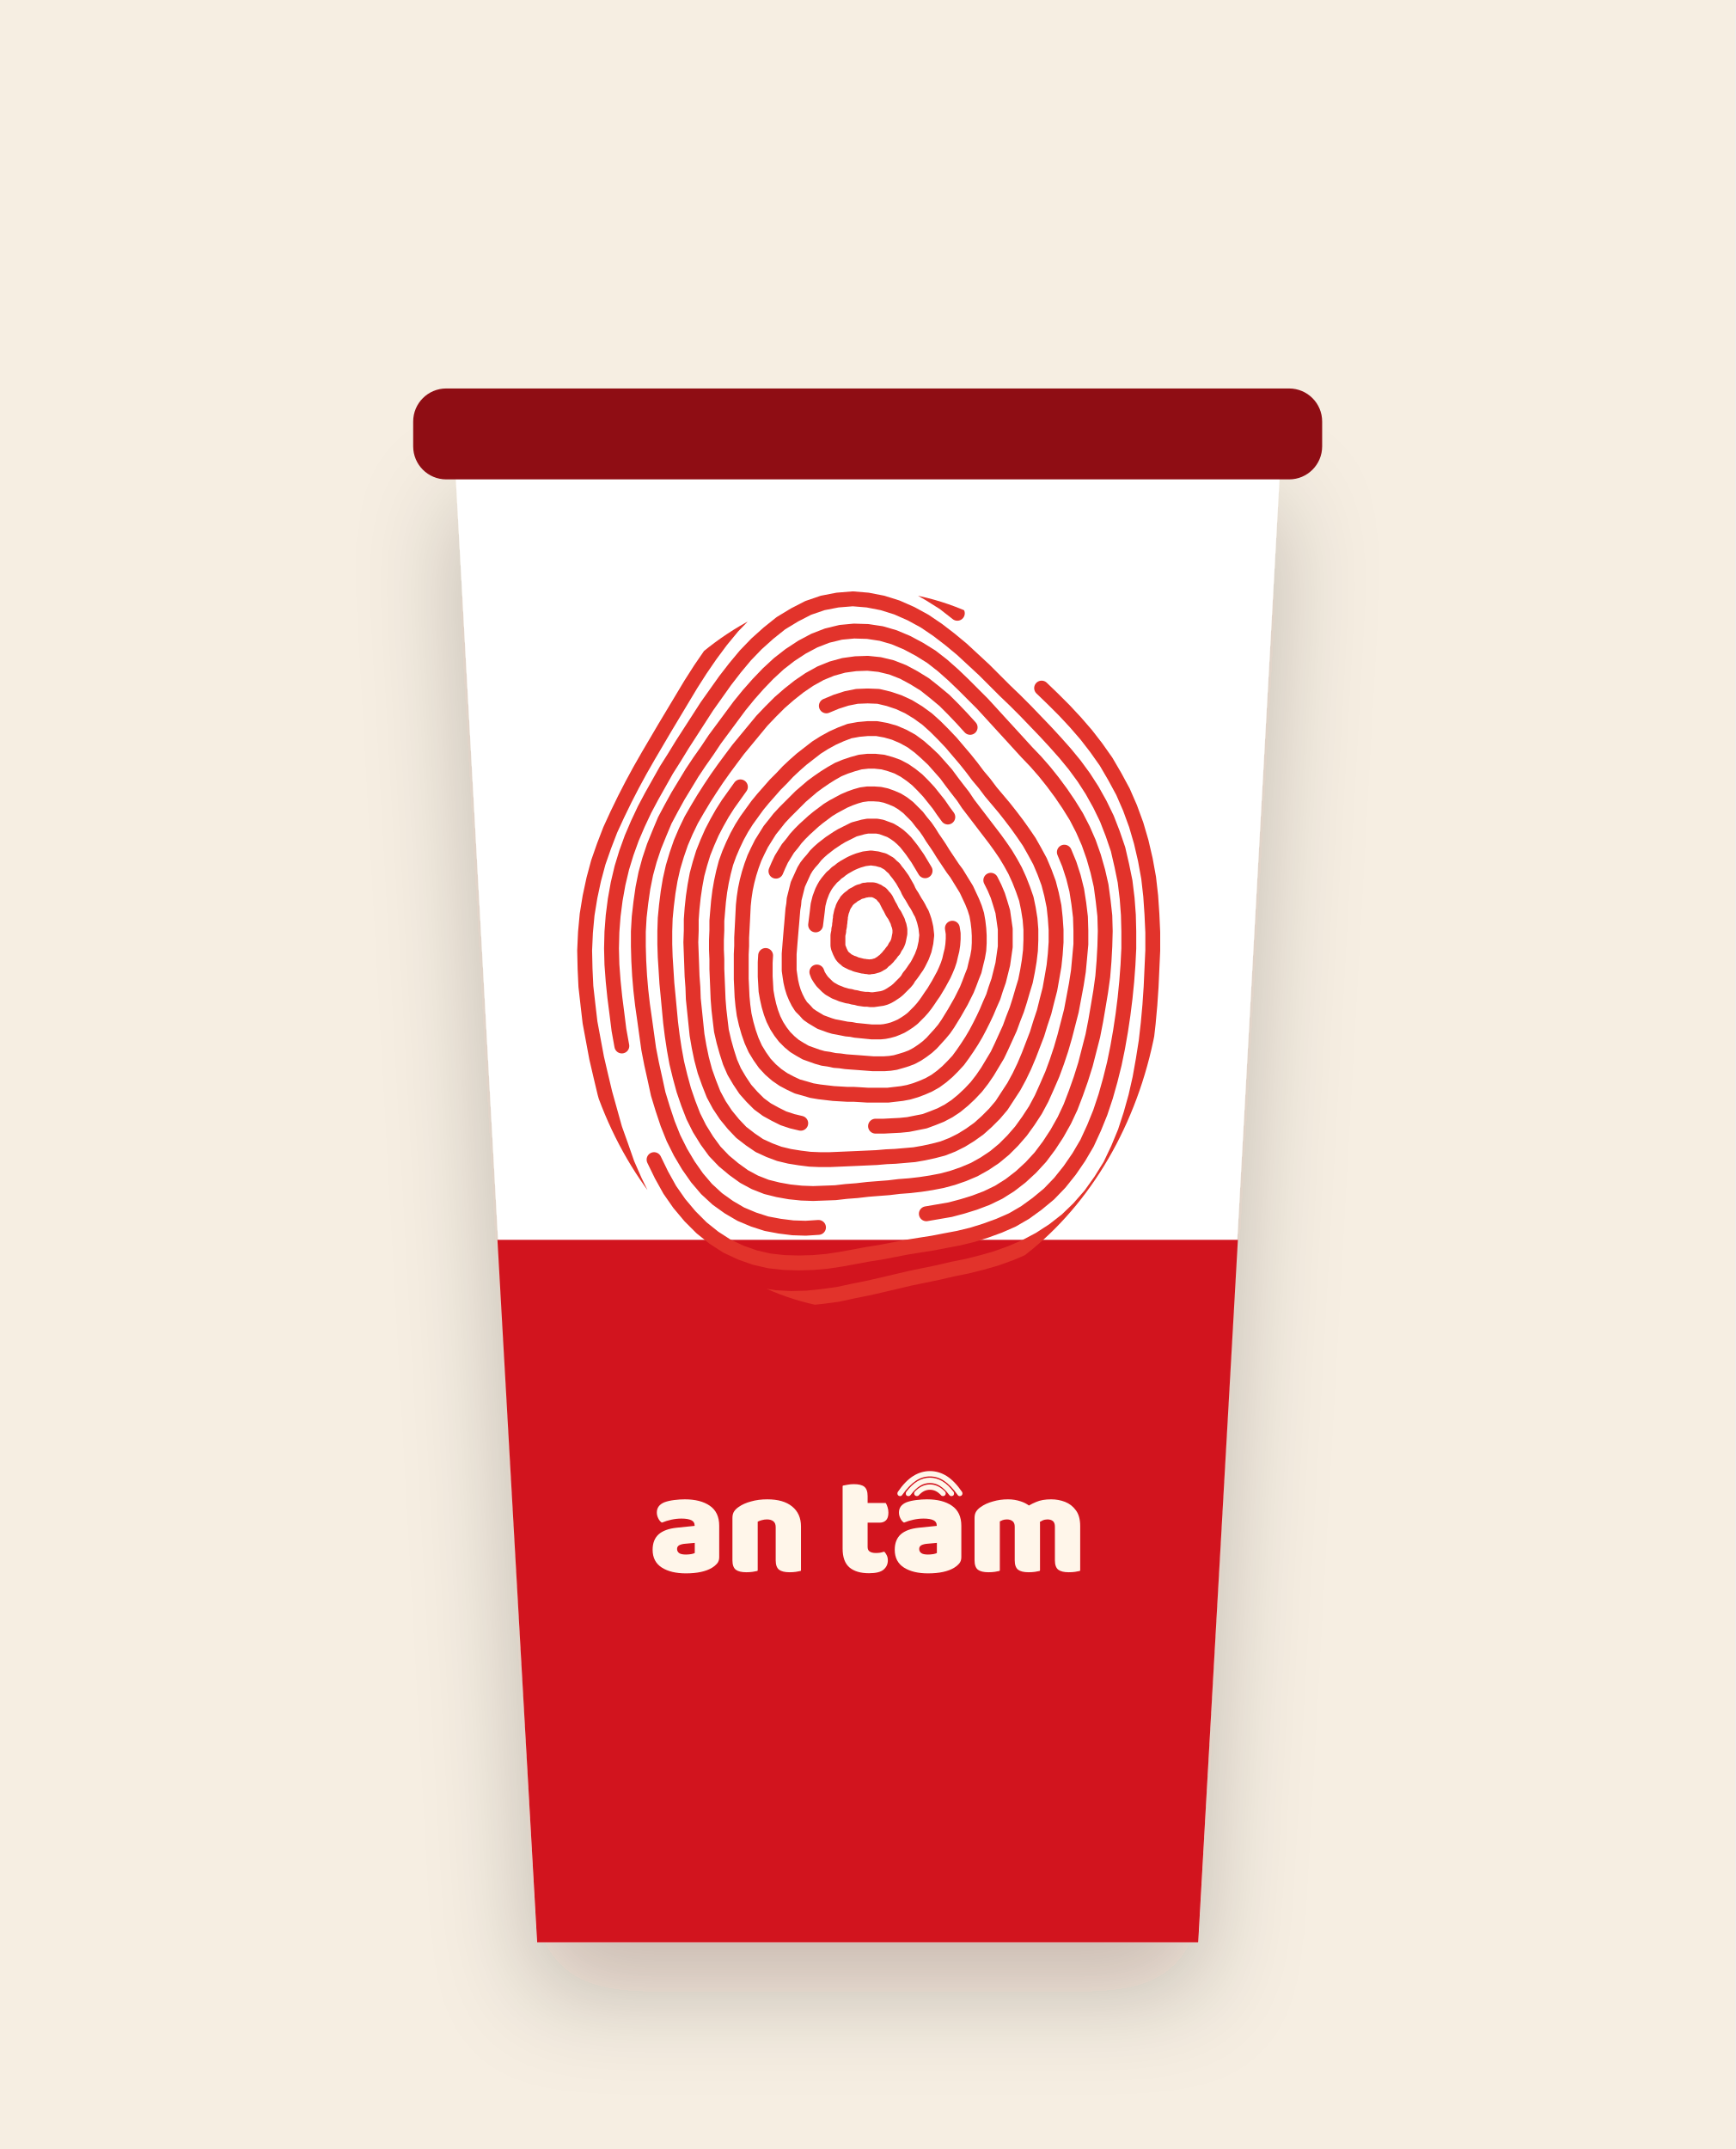
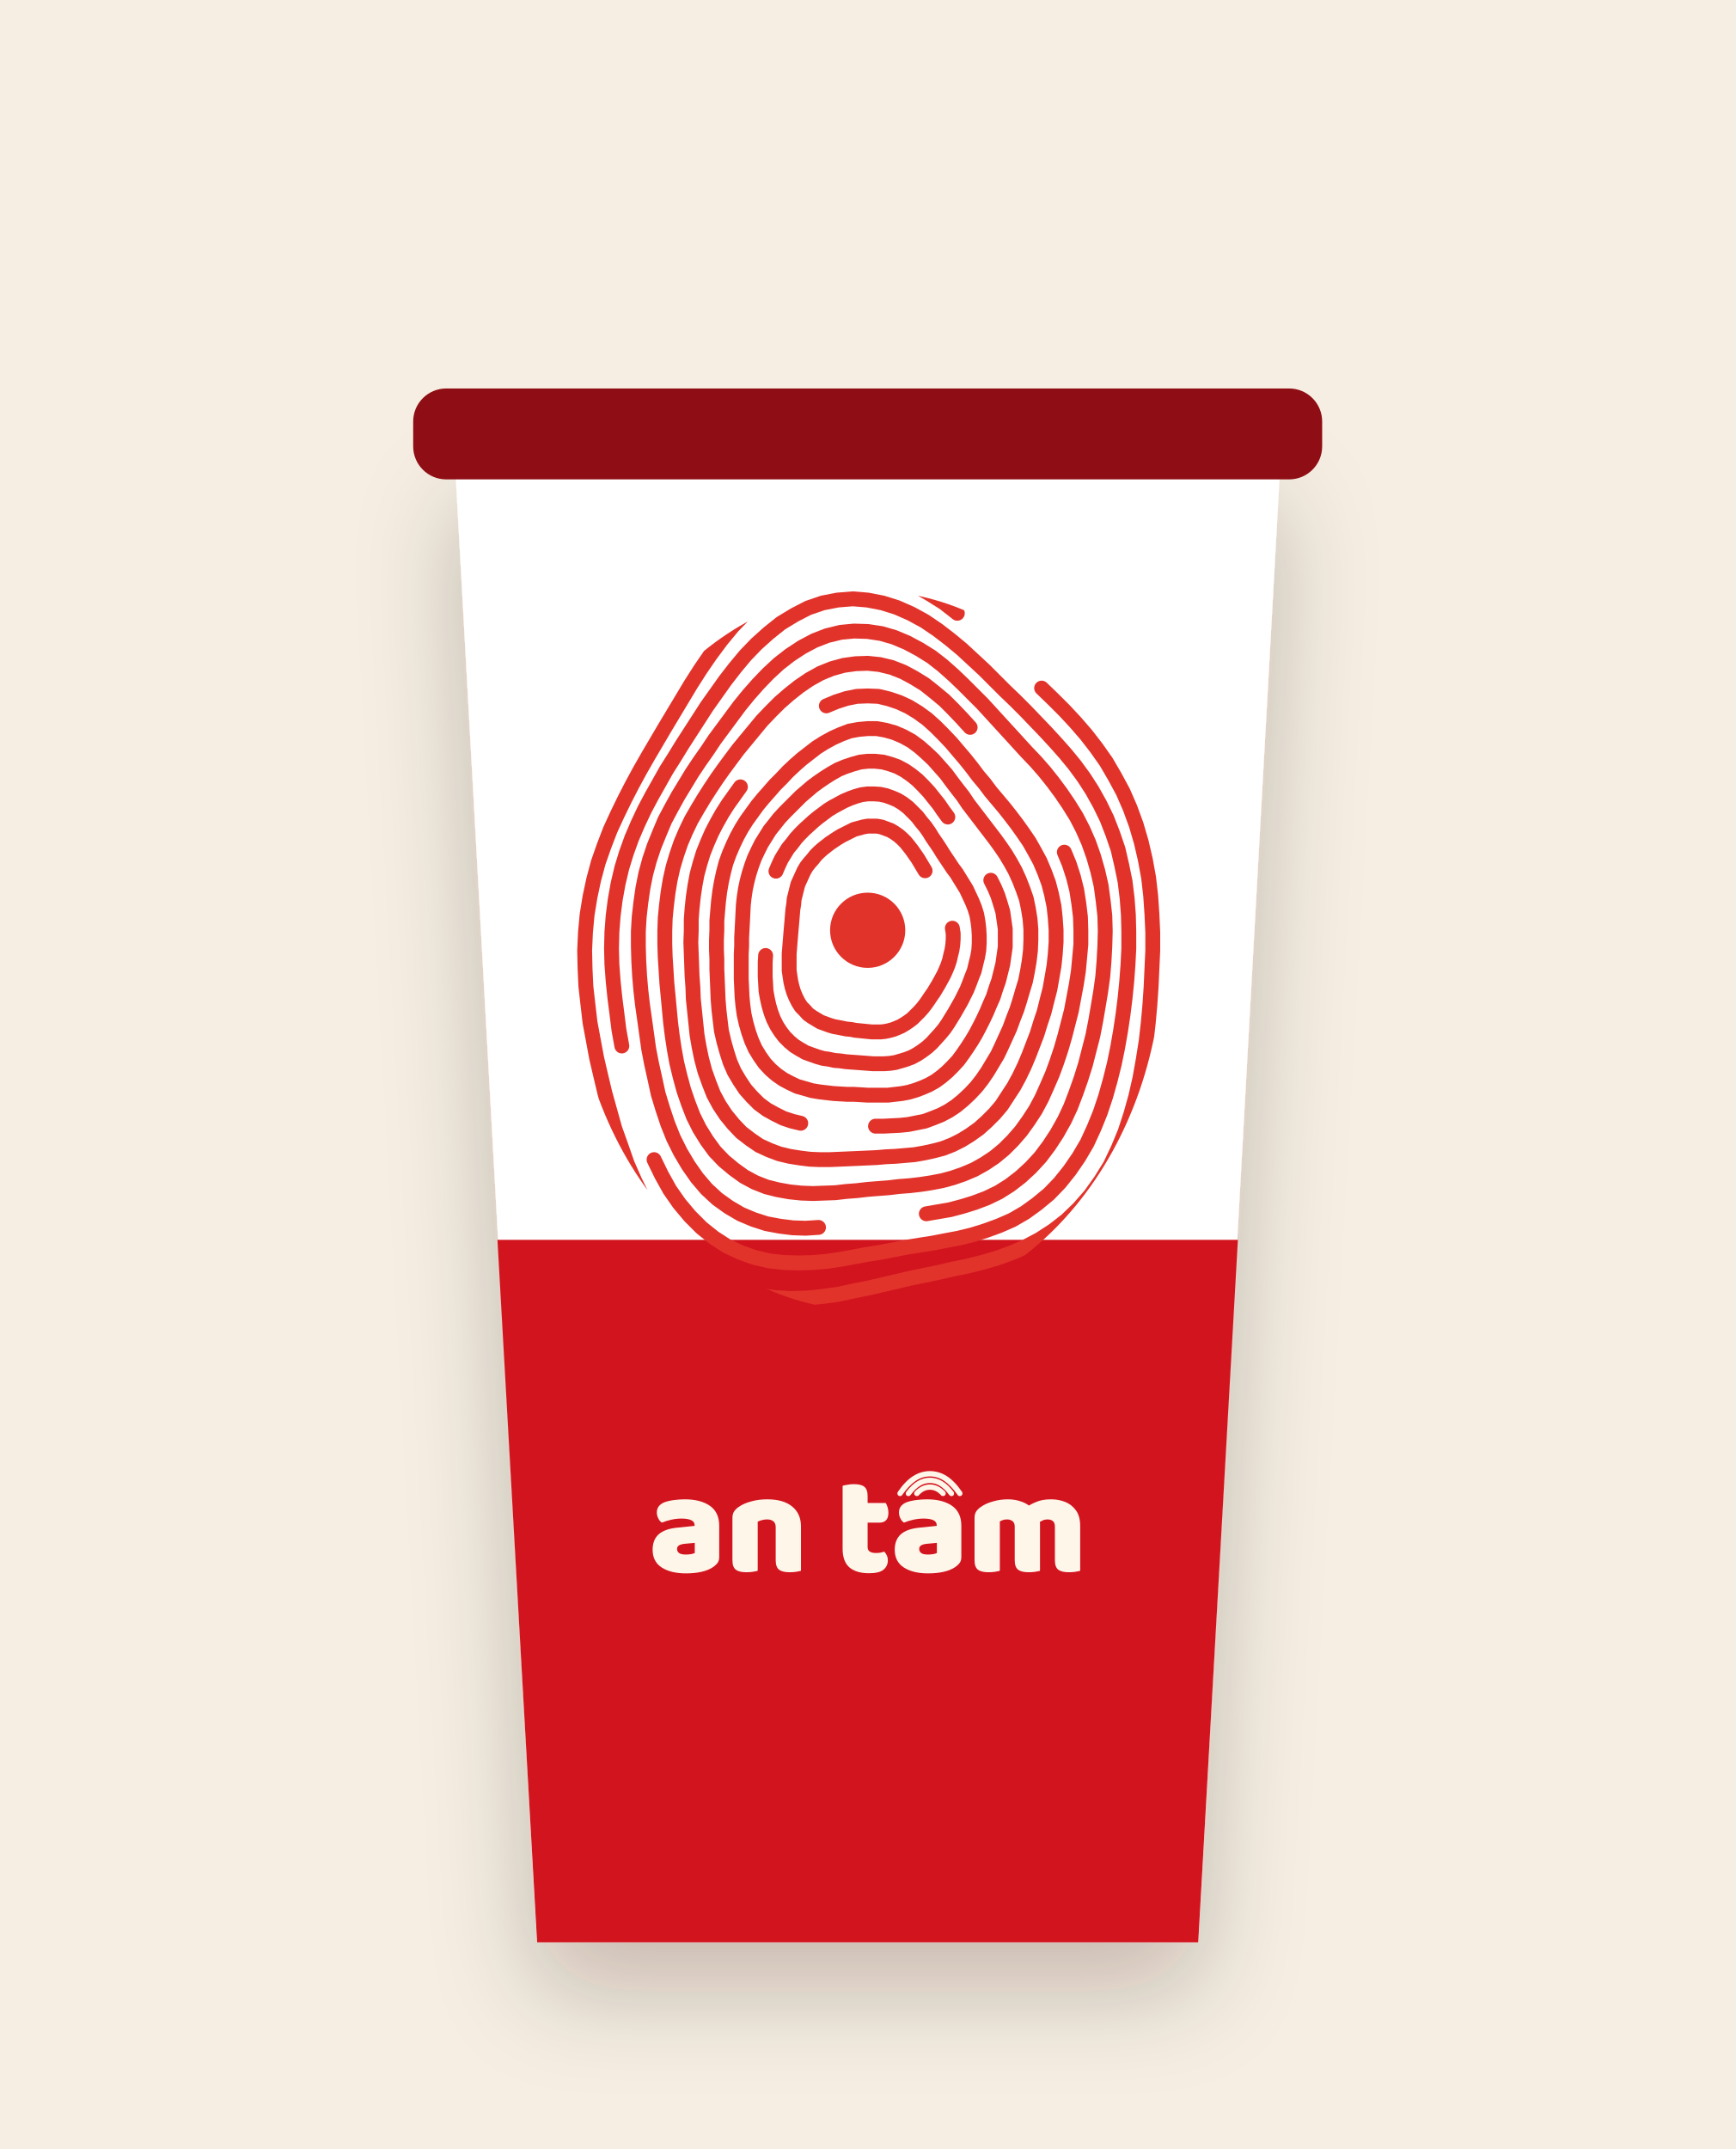
<svg xmlns="http://www.w3.org/2000/svg" viewBox="0 0 420 520" role="img" aria-label="Ly giấy">
  <defs>
    <filter id="lg" x="-20%" y="-20%" width="140%" height="140%">
      <feDropShadow dx="0" dy="12" stdDeviation="12" flood-color="#231716" flood-opacity=".22" />
    </filter>
  </defs>
  <rect width="420" height="520" fill="#F6EEE2" />
  <g filter="url(#lg)">
    <path d="M110,110 H310 L290,470 H130 Z" fill="#fff" />
  </g>
  <rect x="100" y="94" width="220" height="22" rx="8" fill="#8F0D14" />
  <clipPath id="lc">
    <path d="M110,116 H310 L290,470 H130 Z" />
  </clipPath>
  <g clip-path="url(#lc)">
    <rect x="100" y="300" width="220" height="180" fill="#D2141E" />
    <clipPath id="vt42374">
      <ellipse cx="210" cy="230" rx="71.4" ry="87.1" />
    </clipPath>
    <g clip-path="url(#vt42374)">
-       <path d="M213.7,232.7 L213.4,233.0 L213.0,233.2 L212.7,233.4 L212.3,233.6 L211.9,233.7 L211.6,233.8 L211.2,233.9 L210.8,233.9 L210.4,234.0 L210.0,233.9 L209.6,233.9 L209.2,233.8 L208.9,233.8 L208.5,233.7 L208.1,233.6 L207.7,233.5 L207.3,233.4 L207.0,233.3 L206.6,233.1 L206.2,233.0 L205.8,232.8 L205.4,232.6 L205.0,232.4 L204.7,232.1 L204.3,231.8 L204.0,231.5 L203.7,231.1 L203.5,230.7 L203.3,230.3 L203.1,229.8 L202.9,229.3 L202.8,228.8 L202.8,228.3 L202.8,227.8 L202.8,227.3 L202.8,226.8 L202.8,226.3 L202.9,225.8 L203.0,225.4 L203.0,224.9 L203.1,224.5 L203.2,224.0 L203.2,223.6 L203.3,223.2 L203.3,222.7 L203.4,222.3 L203.4,221.8 L203.5,221.4 L203.6,220.9 L203.7,220.5 L203.9,220.0 L204.0,219.6 L204.2,219.2 L204.4,218.8 L204.7,218.4 L204.9,218.0 L205.2,217.7 L205.5,217.4 L205.9,217.1 L206.2,216.9 L206.5,216.6 L206.9,216.4 L207.3,216.2 L207.6,216.0 L208.0,215.8 L208.4,215.7 L208.8,215.6 L209.2,215.4 L209.6,215.4 L210.0,215.3 L210.4,215.3 L210.8,215.3 L211.2,215.3 L211.7,215.4 L212.1,215.6 L212.4,215.7 L212.8,216.0 L213.2,216.2 L213.5,216.5 L213.8,216.9 L214.1,217.2 L214.4,217.6 L214.6,218.0 L214.8,218.4 L215.0,218.8 L215.2,219.2 L215.4,219.5 L215.6,219.9 L215.8,220.3 L216.0,220.7 L216.2,221.0 L216.5,221.4 L216.7,221.8 L216.9,222.2 L217.1,222.6 L217.3,223.0 L217.4,223.5 L217.6,223.9 L217.7,224.4 L217.8,224.9 L217.8,224.9 L217.8,225.4 L217.8,225.9 L217.7,226.4 L217.6,226.9 L217.5,227.4 L217.4,227.8 L217.2,228.3 L217.0,228.7 L216.7,229.1 L216.5,229.5 L216.3,229.9 L216.0,230.2 L215.7,230.6 L215.5,230.9 L215.2,231.2 L214.9,231.6 L214.6,231.9 L214.3,232.2" fill="none" stroke="#E2332B" stroke-width="3.6" stroke-linecap="round" stroke-linejoin="round" />
-       <path d="M197.4,223.8 L197.5,223.0 L197.6,222.2 L197.7,221.4 L197.8,220.6 L197.9,219.7 L198.0,218.9 L198.2,218.1 L198.4,217.3 L198.7,216.5 L199.0,215.7 L199.4,214.9 L199.8,214.2 L200.3,213.5 L200.8,212.9 L201.3,212.3 L201.9,211.8 L202.5,211.2 L203.1,210.8 L203.7,210.3 L204.3,209.9 L205.0,209.5 L205.7,209.1 L206.3,208.8 L207.0,208.5 L207.8,208.2 L208.5,208.0 L209.2,207.8 L210.0,207.7 L210.8,207.6 L211.5,207.7 L212.3,207.8 L213.0,208.0 L213.8,208.2 L214.5,208.6 L215.2,209.0 L215.8,209.6 L216.4,210.1 L216.9,210.8 L217.4,211.4 L217.9,212.1 L218.4,212.8 L218.8,213.5 L219.2,214.2 L219.6,214.9 L219.9,215.6 L220.3,216.3 L220.7,216.9 L221.1,217.6 L221.5,218.3 L221.9,218.9 L222.3,219.6 L222.7,220.4 L223.1,221.1 L223.4,221.9 L223.7,222.8 L223.9,223.6 L224.1,224.5 L224.2,225.4 L224.2,225.4 L224.3,226.3 L224.2,227.2 L224.1,228.1 L223.9,229.0 L223.7,229.9 L223.4,230.7 L223.1,231.5 L222.7,232.3 L222.3,233.1 L221.9,233.8 L221.4,234.5 L221.0,235.1 L220.5,235.8 L220.0,236.4 L219.6,237.1 L219.1,237.7 L218.5,238.3 L218.0,238.8 L217.4,239.4 L216.8,239.9 L216.2,240.3 L215.6,240.7 L214.9,241.1 L214.2,241.4 L213.5,241.6 L212.8,241.7 L212.1,241.8 L211.4,241.9 L210.7,241.9 L210.0,241.8 L209.3,241.8 L208.6,241.7 L207.9,241.6 L207.2,241.4 L206.5,241.3 L205.8,241.1 L205.1,241.0 L204.4,240.8 L203.7,240.6 L203.0,240.3 L202.2,240.0 L201.5,239.6 L200.8,239.2 L200.2,238.7 L199.6,238.1 L199.0,237.5 L198.5,236.8 L198.0,236.0 L197.7,235.2" fill="none" stroke="#E2332B" stroke-width="3.6" stroke-linecap="round" stroke-linejoin="round" />
      <path d="M230.5,224.6 L230.7,225.9 L230.7,225.9 L230.7,227.2 L230.6,228.6 L230.4,229.9 L230.1,231.1 L229.8,232.4 L229.4,233.6 L228.9,234.8 L228.4,235.9 L227.8,237.0 L227.2,238.1 L226.6,239.1 L226.0,240.1 L225.3,241.1 L224.7,242.0 L224.0,243.0 L223.3,243.9 L222.5,244.8 L221.7,245.6 L220.9,246.4 L220.0,247.1 L219.1,247.7 L218.1,248.3 L217.2,248.7 L216.2,249.1 L215.1,249.4 L214.1,249.6 L213.1,249.7 L212.0,249.7 L211.0,249.7 L210.0,249.6 L209.0,249.5 L208.0,249.4 L207.0,249.3 L206.0,249.1 L204.9,249.0 L203.9,248.8 L202.9,248.6 L201.8,248.4 L200.8,248.1 L199.7,247.7 L198.6,247.3 L197.6,246.7 L196.6,246.1 L195.6,245.4 L194.8,244.5 L193.9,243.6 L193.2,242.5 L192.6,241.3 L192.1,240.1 L191.7,238.8 L191.4,237.5 L191.2,236.2 L191.0,234.8 L191.0,233.5 L191.0,232.1 L191.0,230.8 L191.1,229.6 L191.2,228.3 L191.3,227.1 L191.4,225.9 L191.5,224.7 L191.6,223.6 L191.7,222.4 L191.8,221.2 L191.9,220.0 L192.1,218.8 L192.2,217.6 L192.5,216.4 L192.8,215.2 L193.1,214.0 L193.6,212.9 L194.1,211.8 L194.6,210.7 L195.2,209.7 L195.9,208.8 L196.7,207.9 L197.4,207.0 L198.2,206.2 L199.1,205.4 L200.0,204.7 L200.9,204.0 L201.8,203.4 L202.7,202.8 L203.7,202.2 L204.7,201.7 L205.7,201.2 L206.7,200.7 L207.8,200.4 L208.9,200.1 L210.0,199.9 L211.1,199.9 L212.2,199.9 L213.3,200.1 L214.4,200.5 L215.5,200.9 L216.5,201.5 L217.5,202.2 L218.4,203.0 L219.2,203.8 L220.0,204.8 L220.7,205.7 L221.4,206.7 L222.1,207.7 L222.7,208.7 L223.3,209.7 L223.9,210.7" fill="none" stroke="#E2332B" stroke-width="3.6" stroke-linecap="round" stroke-linejoin="round" />
      <path d="M187.8,210.8 L188.4,209.4 L189.1,207.9 L189.9,206.6 L190.7,205.3 L191.7,204.1 L192.6,202.9 L193.6,201.8 L194.7,200.7 L195.8,199.7 L196.9,198.7 L198.0,197.8 L199.2,196.9 L200.4,196.0 L201.7,195.2 L203.0,194.5 L204.3,193.8 L205.7,193.2 L207.1,192.7 L208.5,192.3 L210.0,192.1 L211.5,192.1 L213.0,192.2 L214.4,192.5 L215.8,193.0 L217.2,193.6 L218.5,194.4 L219.8,195.4 L220.9,196.5 L222.0,197.6 L223.0,198.9 L224.0,200.1 L224.9,201.4 L225.7,202.7 L226.6,204.0 L227.4,205.2 L228.2,206.5 L229.0,207.7 L229.8,208.9 L230.6,210.1 L231.5,211.3 L232.3,212.6 L233.1,213.9 L233.9,215.2 L234.6,216.7 L235.3,218.2 L235.9,219.7 L236.4,221.3 L236.7,223.0 L236.9,224.7 L237.0,226.4 L237.0,226.4 L237.0,228.2 L236.9,229.9 L236.6,231.6 L236.2,233.2 L235.8,234.9 L235.2,236.4 L234.6,238.0 L234.0,239.5 L233.3,240.9 L232.6,242.3 L231.8,243.7 L231.0,245.1 L230.2,246.4 L229.4,247.7 L228.5,249.0 L227.5,250.2 L226.5,251.3 L225.5,252.4 L224.4,253.4 L223.2,254.3 L222.0,255.1 L220.7,255.8 L219.4,256.3 L218.1,256.7 L216.7,257.1 L215.4,257.3 L214.0,257.4 L212.7,257.4 L211.3,257.4 L210.0,257.3 L208.7,257.2 L207.4,257.1 L206.0,257.0 L204.7,256.9 L203.3,256.7 L202.0,256.6 L200.6,256.3 L199.2,256.1 L197.8,255.7 L196.4,255.2 L195.0,254.7 L193.6,253.9 L192.3,253.1 L191.1,252.1 L189.9,250.9 L188.9,249.6 L188.0,248.2 L187.2,246.6 L186.6,245.0 L186.1,243.3 L185.7,241.5 L185.4,239.8 L185.3,238.0 L185.2,236.3 L185.2,234.5 L185.2,232.9 L185.3,231.2" fill="none" stroke="#E2332B" stroke-width="3.6" stroke-linecap="round" stroke-linejoin="round" />
      <path d="M239.8,213.0 L240.7,214.8 L241.5,216.7 L242.1,218.6 L242.7,220.6 L243.0,222.7 L243.3,224.8 L243.3,226.9 L243.3,226.9 L243.3,229.1 L243.0,231.2 L242.7,233.3 L242.2,235.3 L241.7,237.3 L241.0,239.3 L240.4,241.2 L239.6,243.0 L238.8,244.9 L238.0,246.6 L237.1,248.4 L236.2,250.1 L235.2,251.8 L234.1,253.5 L233.0,255.1 L231.9,256.6 L230.6,258.0 L229.3,259.3 L227.9,260.5 L226.4,261.6 L224.8,262.5 L223.2,263.2 L221.6,263.8 L219.9,264.3 L218.3,264.6 L216.6,264.8 L214.9,265.0 L213.3,265.0 L211.6,265.0 L210.0,265.0 L208.4,264.9 L206.7,264.8 L205.1,264.8 L203.4,264.7 L201.7,264.6 L200.0,264.4 L198.3,264.2 L196.5,263.9 L194.8,263.4 L193.0,262.9 L191.3,262.1 L189.6,261.2 L188.0,260.1 L186.5,258.8 L185.1,257.3 L183.9,255.6 L182.8,253.8 L181.9,251.8 L181.2,249.8 L180.6,247.7 L180.1,245.5 L179.8,243.3 L179.6,241.2 L179.5,239.0 L179.4,236.9 L179.4,234.9 L179.4,232.9 L179.4,230.9 L179.5,228.9 L179.5,226.9 L179.6,225.0 L179.7,223.1 L179.8,221.1 L179.9,219.1 L180.1,217.2 L180.4,215.2 L180.8,213.3 L181.3,211.4 L181.9,209.5 L182.6,207.6 L183.4,205.9 L184.3,204.1 L185.3,202.5 L186.3,200.9 L187.5,199.4 L188.6,198.0 L189.9,196.6 L191.2,195.3 L192.5,194.0 L193.8,192.7 L195.2,191.5 L196.6,190.3 L198.1,189.2 L199.7,188.1 L201.3,187.1 L202.9,186.2 L204.6,185.5 L206.4,184.9 L208.2,184.4 L210.0,184.2 L211.8,184.2 L213.7,184.4 L215.5,184.9 L217.2,185.5 L218.9,186.4 L220.5,187.5 L222.0,188.7 L223.4,190.1 L224.8,191.6 L226.0,193.1 L227.2,194.6 L228.3,196.2 L229.4,197.7" fill="none" stroke="#E2332B" stroke-width="3.6" stroke-linecap="round" stroke-linejoin="round" />
      <path d="M193.8,271.8 L191.7,271.3 L189.6,270.6 L187.6,269.6 L185.6,268.5 L183.7,267.1 L182.0,265.4 L180.4,263.6 L179.0,261.5 L177.7,259.3 L176.7,257.0 L175.9,254.5 L175.2,252.0 L174.6,249.4 L174.3,246.9 L174.0,244.3 L173.8,241.8 L173.7,239.3 L173.6,236.9 L173.5,234.5 L173.5,232.1 L173.4,229.8 L173.4,227.5 L173.5,225.1 L173.5,222.8 L173.7,220.4 L173.9,218.1 L174.2,215.7 L174.6,213.4 L175.1,211.1 L175.7,208.8 L176.5,206.6 L177.4,204.5 L178.4,202.4 L179.5,200.4 L180.7,198.5 L182.0,196.7 L183.3,194.9 L184.7,193.2 L186.2,191.5 L187.6,189.9 L189.2,188.3 L190.7,186.7 L192.3,185.2 L194.0,183.7 L195.8,182.3 L197.6,180.9 L199.5,179.7 L201.5,178.6 L203.5,177.7 L205.6,176.9 L207.8,176.5 L210.0,176.3 L212.2,176.3 L214.4,176.7 L216.5,177.3 L218.6,178.2 L220.6,179.3 L222.5,180.7 L224.2,182.2 L225.9,183.8 L227.5,185.6 L229.0,187.3 L230.4,189.2 L231.7,190.9 L233.1,192.7 L234.3,194.5 L235.6,196.2 L236.9,197.9 L238.2,199.6 L239.5,201.3 L240.8,203.0 L242.1,204.8 L243.4,206.7 L244.6,208.7 L245.7,210.7 L246.7,212.9 L247.6,215.2 L248.4,217.5 L248.9,219.9 L249.3,222.4 L249.5,224.9 L249.5,227.5 L249.5,227.5 L249.4,230.0 L249.1,232.5 L248.7,234.9 L248.2,237.4 L247.5,239.7 L246.8,242.1 L246.1,244.3 L245.2,246.6 L244.4,248.8 L243.4,251.0 L242.4,253.2 L241.4,255.3 L240.2,257.3 L239.0,259.3 L237.7,261.2 L236.3,263.0 L234.7,264.7 L233.1,266.2 L231.4,267.6 L229.6,268.8 L227.7,269.8 L225.7,270.6 L223.8,271.3 L221.8,271.7 L219.8,272.1 L217.8,272.3 L215.8,272.4 L213.9,272.5 L211.9,272.5" fill="none" stroke="#E2332B" stroke-width="3.6" stroke-linecap="round" stroke-linejoin="round" />
      <path d="M200.0,170.8 L202.4,169.8 L204.9,169.0 L207.4,168.5 L210.0,168.4 L212.6,168.5 L215.1,169.1 L217.5,169.9 L219.9,171.0 L222.2,172.4 L224.4,174.0 L226.4,175.8 L228.3,177.7 L230.2,179.7 L231.9,181.7 L233.6,183.7 L235.2,185.7 L236.7,187.7 L238.3,189.6 L239.8,191.6 L241.4,193.5 L243.0,195.4 L244.5,197.3 L246.1,199.4 L247.6,201.5 L249.1,203.7 L250.4,206.0 L251.7,208.4 L252.8,211.0 L253.8,213.7 L254.5,216.4 L255.1,219.3 L255.4,222.1 L255.6,225.0 L255.6,228.0 L255.6,228.0 L255.4,230.9 L255.1,233.7 L254.6,236.6 L254.1,239.4 L253.4,242.1 L252.7,244.9 L251.8,247.6 L251.0,250.2 L250.0,252.8 L249.0,255.4 L247.9,258.0 L246.7,260.5 L245.4,262.9 L243.9,265.2 L242.4,267.5 L240.7,269.5 L238.8,271.4 L236.9,273.1 L234.8,274.6 L232.7,275.9 L230.5,277.0 L228.2,277.9 L225.9,278.5 L223.6,279.0 L221.3,279.4 L219.0,279.6 L216.7,279.8 L214.5,279.9 L212.2,280.1 L210.0,280.2 L207.8,280.3 L205.5,280.4 L203.2,280.5 L200.8,280.6 L198.4,280.6 L196.0,280.5 L193.6,280.2 L191.1,279.8 L188.6,279.2 L186.2,278.3 L183.8,277.2 L181.6,275.7 L179.4,274.0 L177.5,272.0 L175.7,269.8 L174.1,267.4 L172.7,264.8 L171.6,262.0 L170.6,259.2 L169.8,256.2 L169.2,253.3 L168.7,250.4 L168.4,247.5 L168.1,244.6 L167.8,241.7 L167.7,238.9 L167.5,236.2 L167.4,233.4 L167.3,230.7 L167.2,228.0 L167.3,225.2 L167.3,222.5 L167.5,219.8 L167.8,217.0 L168.2,214.3 L168.7,211.6 L169.4,209.0 L170.2,206.4 L171.2,203.9 L172.3,201.4 L173.5,199.1 L174.8,196.8 L176.2,194.6 L177.7,192.5 L179.2,190.4" fill="none" stroke="#E2332B" stroke-width="3.6" stroke-linecap="round" stroke-linejoin="round" />
      <path d="M257.6,206.2 L258.8,209.1 L259.8,212.2 L260.6,215.4 L261.1,218.6 L261.5,221.9 L261.6,225.2 L261.6,228.5 L261.6,228.5 L261.3,231.8 L261.0,235.0 L260.5,238.2 L259.9,241.4 L259.3,244.6 L258.5,247.7 L257.7,250.8 L256.8,253.9 L255.8,256.9 L254.7,259.9 L253.4,262.9 L252.1,265.8 L250.6,268.6 L248.9,271.2 L247.1,273.7 L245.1,276.0 L243.0,278.1 L240.7,280.0 L238.3,281.6 L235.8,283.0 L233.2,284.1 L230.6,285.0 L228.0,285.7 L225.4,286.2 L222.8,286.6 L220.2,286.9 L217.6,287.1 L215.1,287.4 L212.5,287.6 L210.0,287.8 L207.4,288.1 L204.8,288.3 L202.2,288.6 L199.5,288.7 L196.8,288.8 L194.0,288.7 L191.1,288.4 L188.3,287.9 L185.5,287.2 L182.7,286.1 L180.1,284.7 L177.6,282.9 L175.2,280.9 L173.0,278.6 L171.1,276.0 L169.3,273.1 L167.8,270.1 L166.6,267.0 L165.5,263.8 L164.6,260.5 L163.8,257.2 L163.2,253.9 L162.7,250.6 L162.3,247.4 L162.0,244.2 L161.7,241.0 L161.4,237.9 L161.2,234.7 L161.0,231.6 L160.9,228.5 L160.9,225.3 L161.0,222.2 L161.3,219.1 L161.7,215.9 L162.2,212.9 L162.9,209.8 L163.8,206.8 L164.8,203.9 L166.0,201.1 L167.3,198.4 L168.8,195.8 L170.3,193.3 L171.9,190.8 L173.5,188.4 L175.2,186.0 L176.9,183.7 L178.7,181.3 L180.6,179.0 L182.5,176.7 L184.4,174.4 L186.5,172.2 L188.7,170.0 L191.0,168.0 L193.4,166.1 L195.9,164.4 L198.6,162.9 L201.3,161.8 L204.2,161.0 L207.1,160.6 L210.0,160.5 L212.9,160.8 L215.8,161.5 L218.6,162.6 L221.2,164.0 L223.8,165.6 L226.2,167.5 L228.6,169.5 L230.7,171.6 L232.8,173.8 L234.8,176.0" fill="none" stroke="#E2332B" stroke-width="3.6" stroke-linecap="round" stroke-linejoin="round" />
      <path d="M198.1,297.0 L195.0,297.2 L191.9,297.1 L188.7,296.7 L185.5,296.1 L182.4,295.1 L179.3,293.8 L176.4,292.1 L173.6,290.1 L171.0,287.7 L168.7,285.0 L166.6,282.0 L164.7,278.8 L163.0,275.4 L161.6,271.9 L160.4,268.3 L159.3,264.7 L158.5,261.0 L157.7,257.4 L157.0,253.8 L156.5,250.2 L156.0,246.6 L155.5,243.1 L155.1,239.6 L154.8,236.1 L154.6,232.5 L154.5,229.0 L154.5,225.4 L154.7,221.9 L155.1,218.4 L155.6,214.9 L156.3,211.4 L157.2,208.1 L158.3,204.8 L159.6,201.6 L160.9,198.5 L162.5,195.5 L164.1,192.6 L165.8,189.8 L167.5,187.0 L169.3,184.3 L171.2,181.6 L173.0,178.9 L175.0,176.2 L177.0,173.5 L179.0,170.8 L181.2,168.1 L183.5,165.5 L185.9,163.0 L188.5,160.6 L191.2,158.5 L194.1,156.6 L197.1,155.0 L200.2,153.8 L203.5,153.0 L206.7,152.7 L210.0,152.8 L213.3,153.3 L216.4,154.2 L219.5,155.5 L222.5,157.1 L225.4,158.9 L228.1,161.0 L230.7,163.3 L233.1,165.6 L235.5,168.0 L237.8,170.3 L240.0,172.7 L242.1,175.0 L244.3,177.4 L246.4,179.7 L248.5,182.0 L250.7,184.3 L252.8,186.7 L254.8,189.2 L256.8,191.9 L258.7,194.7 L260.5,197.6 L262.1,200.7 L263.5,203.9 L264.7,207.3 L265.7,210.8 L266.5,214.3 L267.0,218.0 L267.4,221.6 L267.5,225.3 L267.4,229.0 L267.4,229.0 L267.2,232.6 L266.9,236.3 L266.4,239.9 L265.8,243.5 L265.2,247.0 L264.5,250.6 L263.6,254.1 L262.7,257.6 L261.6,261.1 L260.4,264.5 L259.1,267.9 L257.6,271.1 L255.8,274.3 L253.9,277.2 L251.8,280.0 L249.5,282.5 L247.0,284.8 L244.4,286.8 L241.7,288.5 L238.8,289.9 L235.9,291.0 L233.0,291.9 L230.0,292.7 L227.1,293.2 L224.2,293.7" fill="none" stroke="#E2332B" stroke-width="3.6" stroke-linecap="round" stroke-linejoin="round" />
      <path d="M150.5,253.1 L149.8,249.2 L149.3,245.2 L148.8,241.3 L148.4,237.4 L148.1,233.4 L148.0,229.5 L148.1,225.5 L148.4,221.6 L148.9,217.7 L149.6,213.8 L150.5,210.0 L151.6,206.4 L152.9,202.8 L154.4,199.3 L156.0,195.9 L157.7,192.7 L159.5,189.5 L161.3,186.3 L163.2,183.3 L165.1,180.2 L167.1,177.1 L169.1,174.0 L171.1,170.9 L173.3,167.8 L175.5,164.7 L177.9,161.6 L180.4,158.6 L183.1,155.8 L186.0,153.2 L189.0,150.8 L192.3,148.8 L195.6,147.1 L199.1,145.9 L202.7,145.2 L206.4,144.9 L210.0,145.2 L213.6,145.9 L217.1,147.0 L220.5,148.5 L223.8,150.3 L226.9,152.4 L229.9,154.7 L232.8,157.1 L235.5,159.6 L238.2,162.1 L240.7,164.6 L243.2,167.1 L245.7,169.5 L248.2,172.0 L250.6,174.5 L253.0,177.0 L255.4,179.6 L257.8,182.3 L260.1,185.1 L262.3,188.1 L264.3,191.2 L266.2,194.6 L267.9,198.1 L269.3,201.7 L270.6,205.5 L271.5,209.4 L272.3,213.3 L272.8,217.4 L273.1,221.4 L273.2,225.4 L273.2,229.5 L273.2,229.5 L273.0,233.5 L272.7,237.5 L272.3,241.5 L271.8,245.5 L271.2,249.5 L270.5,253.5 L269.7,257.4 L268.7,261.4 L267.6,265.3 L266.3,269.2 L264.8,272.9 L263.1,276.6 L261.1,280.0 L258.9,283.2 L256.5,286.2 L253.9,288.9 L251.0,291.3 L248.1,293.4 L245.0,295.2 L241.8,296.6 L238.5,297.8 L235.3,298.8 L232.0,299.6 L228.8,300.2 L225.7,300.8 L222.5,301.3 L219.4,301.8 L216.3,302.4 L213.2,303.0 L210.0,303.5 L206.8,304.1 L203.5,304.7 L200.2,305.2 L196.8,305.5 L193.3,305.6 L189.8,305.5 L186.2,305.1 L182.7,304.3 L179.3,303.1 L175.9,301.5 L172.8,299.5 L169.8,297.1 L167.0,294.3 L164.4,291.2 L162.1,287.9 L160.1,284.3 L158.3,280.6" fill="none" stroke="#E2332B" stroke-width="3.6" stroke-linecap="round" stroke-linejoin="round" />
      <path d="M252.1,166.5 L254.9,169.2 L257.6,171.9 L260.3,174.8 L262.9,177.8 L265.3,180.9 L267.7,184.3 L269.8,187.9 L271.8,191.6 L273.5,195.5 L275.0,199.6 L276.2,203.7 L277.2,208.0 L278.0,212.4 L278.5,216.8 L278.8,221.2 L279.0,225.6 L279.0,230.0 L279.0,230.0 L278.8,234.4 L278.6,238.8 L278.3,243.2 L277.9,247.6 L277.4,252.0 L276.7,256.4 L275.9,260.9 L274.9,265.3 L273.7,269.6 L272.3,273.9 L270.6,278.0 L268.7,282.0 L266.4,285.7 L263.9,289.2 L261.1,292.4 L258.2,295.2 L255.0,297.7 L251.6,299.9 L248.2,301.7 L244.7,303.2 L241.1,304.5 L237.6,305.5 L234.0,306.4 L230.5,307.1 L227.1,307.9 L223.7,308.6 L220.3,309.3 L216.9,310.1 L213.5,310.9 L210.0,311.7 L206.5,312.4 L202.8,313.2 L199.1,313.7 L195.3,314.1 L191.5,314.2 L187.6,314.0 L183.8,313.4 L179.9,312.4 L176.2,310.9 L172.6,309.0 L169.2,306.7 L166.0,303.9 L163.0,300.8 L160.3,297.4 L157.8,293.7 L155.6,289.8 L153.6,285.7 L151.8,281.6 L150.3,277.3 L148.8,273.1 L147.6,268.8 L146.4,264.5 L145.4,260.3 L144.4,256.0 L143.6,251.7 L142.8,247.4 L142.3,243.1 L141.8,238.7 L141.6,234.4 L141.5,230.0 L141.7,225.6 L142.1,221.3 L142.8,217.0 L143.7,212.8 L144.8,208.7 L146.2,204.7 L147.7,200.8 L149.4,197.1 L151.2,193.4 L153.0,189.9 L154.9,186.4 L156.9,182.9 L158.9,179.5 L160.9,176.1 L163.0,172.6 L165.1,169.1 L167.2,165.6 L169.5,162.0 L171.9,158.5 L174.5,155.0 L177.3,151.6 L180.3,148.5 L183.4,145.6 L186.8,143.1 L190.4,140.9 L194.2,139.3 L198.1,138.1 L202.0,137.4 L206.0,137.3 L210.0,137.7 L213.9,138.6 L217.8,140.0 L221.5,141.7 L225.0,143.7 L228.5,145.9 L231.7,148.4" fill="none" stroke="#E2332B" stroke-width="3.6" stroke-linecap="round" stroke-linejoin="round" />
+       <circle cx="210.0" cy="225.1" r="9.1" fill="#E2332B" />
    </g>
  </g>
  <g fill="#FFF6EA" transform="translate(157.0 380.0)">
    <path transform="translate(0.0 0) scale(0.034 -0.034)" d="M257 506Q368 506 434 461Q502 415 502 318V94Q502 66 486 48Q471 31 451 19Q418 -1 371 -11Q325 -21 265 -21Q159 -21 94 20Q28 62 28 147Q28 218 71 257Q114 295 200 304L327 317V320Q327 346 304 357Q280 369 233 369Q197 369 161.0 361.0Q125 353 96 341Q93 340 91 342Q77 352 68 371Q58 391 58 412Q58 463 112 485Q142 496 182.0 501.0Q222 506 257 506ZM265 113Q282 113 302 116Q319 119 328 124V196L261 190Q234 188 217 179Q202 170 202 153Q202 135 216.0 124.0Q230 113 265 113Z" />
    <path transform="translate(18.5 0) scale(0.034 -0.034)" d="M540 313V1Q540 -3 536 -4Q525 -7 504.0 -10.0Q483 -13 459 -13Q408 -13 384 5Q360 24 360 72V308Q360 337 343.0 350.0Q326 363 298 363Q279 363 262 358Q246 354 232 347V1Q232 -3 228 -4Q217 -7 196.0 -10.0Q175 -13 151 -13Q100 -13 76 5Q52 24 52 72V373Q52 402 64.0 420.0Q76 438 97 452Q132 477 185 491Q237 506 300 506Q415 506 477 455Q540 404 540 313Z" />
    <path transform="translate(45.1 0) scale(0.034 -0.034)" d="M54 155V599Q54 603 58 604Q69 607 90 610Q111 614 134 614Q185 614 208 596Q232 577 232 529V480H358Q361 480 362 478Q369 467 374 450Q380 432 380 411Q380 374 363.0 357.0Q346 340 318 340H232V167Q232 145 246 135Q262 124 290 124Q305 124 320 126Q336 129 347 133Q351 134 353 131Q362 121 369.0 106.0Q376 91 376 71Q376 32 346.0 6.0Q316 -20 242 -20Q152 -20 103 21Q54 63 54 155Z" />
    <path transform="translate(58.6 0) scale(0.034 -0.034)" d="M257 506Q368 506 434 461Q502 415 502 318V94Q502 66 486 48Q471 31 451 19Q418 -1 371 -11Q325 -21 265 -21Q159 -21 94 20Q28 62 28 147Q28 218 71 257Q114 295 200 304L327 317V320Q327 346 304 357Q280 369 233 369Q197 369 161.0 361.0Q125 353 96 341Q93 340 91 342Q77 352 68 371Q58 391 58 412Q58 463 112 485Q142 496 182.0 501.0Q222 506 257 506ZM476 537Q427 606 377 639Q331 669 278.5 669.0Q226 669 180 639Q130 606 81 537Q77 530 69 529Q62 528 55 532Q48 537 47 545Q46 552 50 559Q102 635 158 671Q215 707 278.5 707.0Q342 707 399 671Q455 635 507 559Q511 552 510 545Q509 537 502 532Q495 528 488 529Q480 530 476 537ZM141 537Q136 530 128 529Q121 528 114 532Q107 537 107 546Q106 553 110 559Q149 611 190 635Q232 660 278.5 660.0Q325 660 367 635Q408 611 447 559Q451 553 450 546Q450 537 443 532Q436 528 429 529Q421 530 416 537Q383 581 347 603Q316 622 278.5 622.0Q241 622 210 603Q174 581 141 537ZM199 535V534Q193 529 186 529Q178 529 172 534Q166 540 166 548Q166 555 171 561Q220 612 278.5 612.0Q337 612 386 561Q391 555 391 548Q391 540 385 534Q379 529 372 529Q364 529 358 534V535Q338 556 319.0 565.0Q300 574 278.5 574.0Q257 574 238.0 565.0Q219 556 199 535ZM265 113Q282 113 302 116Q319 119 328 124V196L261 190Q234 188 217 179Q202 170 202 153Q202 135 216.0 124.0Q230 113 265 113Z" />
    <path transform="translate(77.1 0) scale(0.034 -0.034)" d="M518 334V1Q518 -3 514 -4Q503 -7 482.0 -10.0Q461 -13 437 -13Q386 -13 362 5Q338 24 338 72V311Q338 339 322.0 351.0Q306 363 283 363Q265 363 252 358Q240 353 232 349V1Q232 -3 228 -4Q217 -7 196.0 -10.0Q175 -13 151 -13Q100 -13 76 5Q52 24 52 72V373Q52 402 64.0 420.0Q76 438 97 452Q132 477 183 491Q234 506 290 506Q338 506 382 491Q413 481 439 462Q463 476 490 487Q533 506 597 506Q649 506 696 488Q744 469 774 427Q804 386 804 316V1Q804 -3 800 -4Q789 -7 768.0 -10.0Q747 -13 723 -13Q672 -13 648 5Q624 24 624 72V311Q624 339 610 351Q595 363 571 363Q553 363 537 356Q526 351 517 345Q518 340 518 334Z" />
  </g>
</svg>
